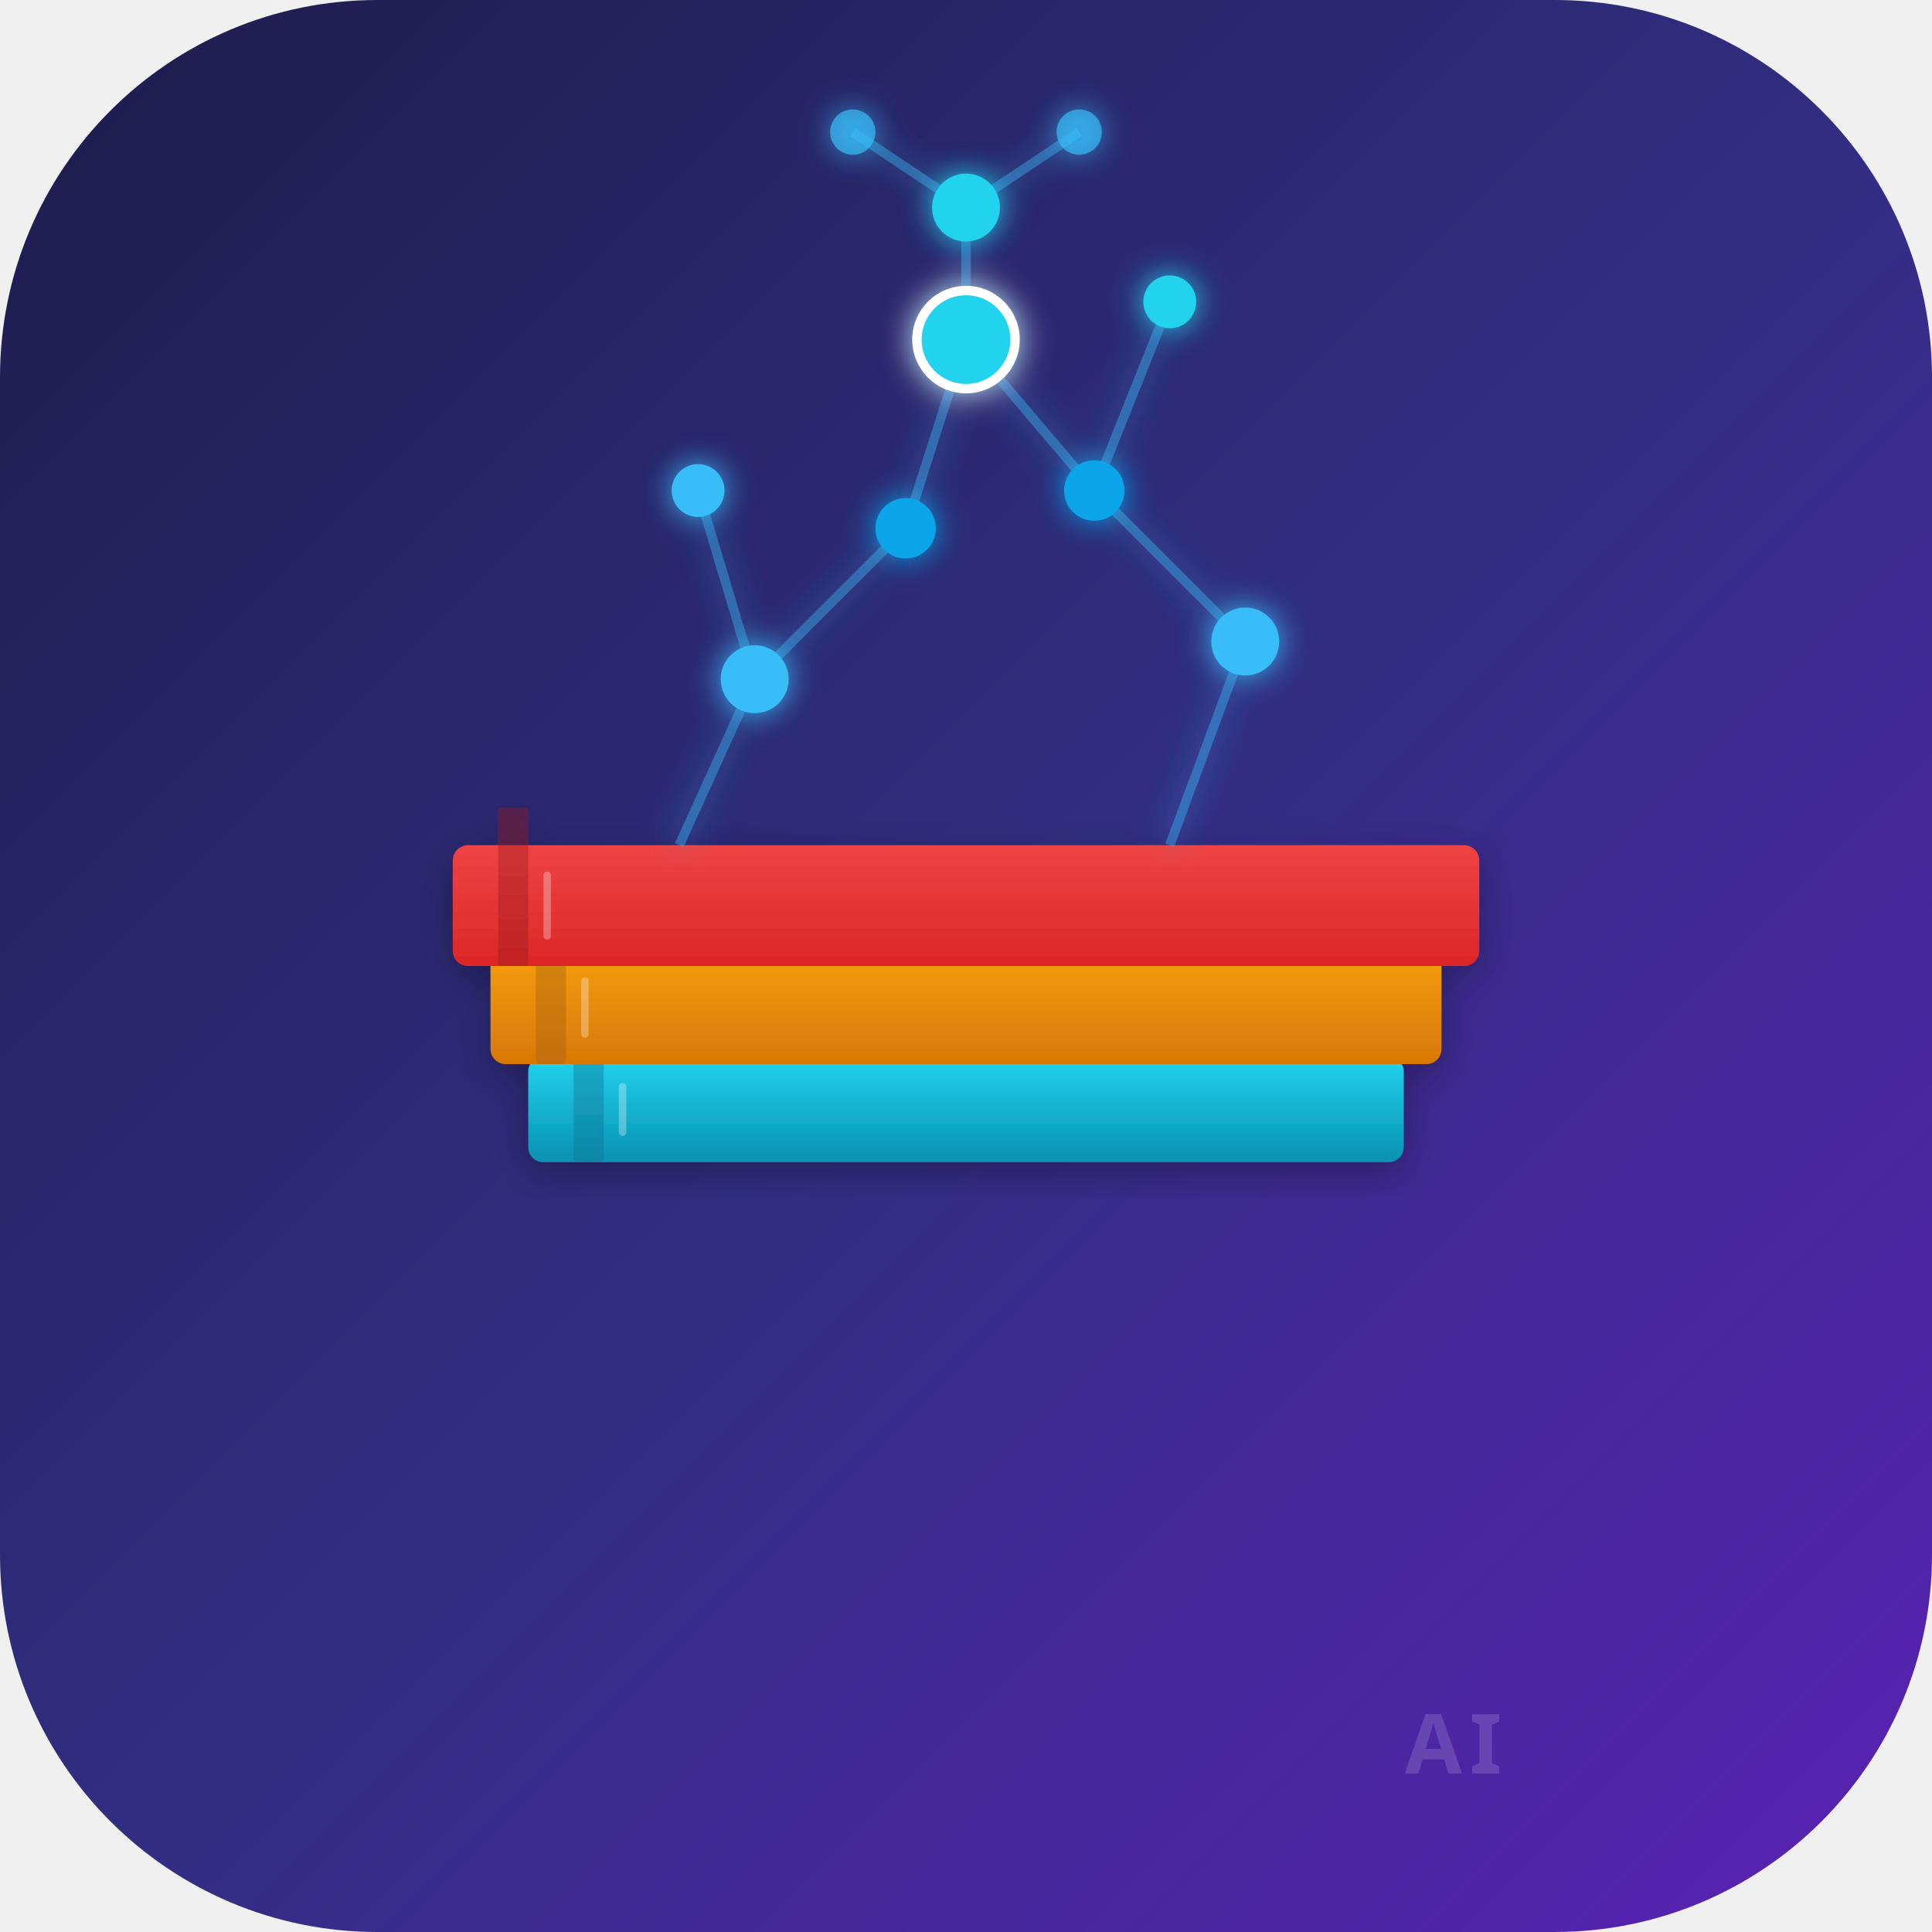
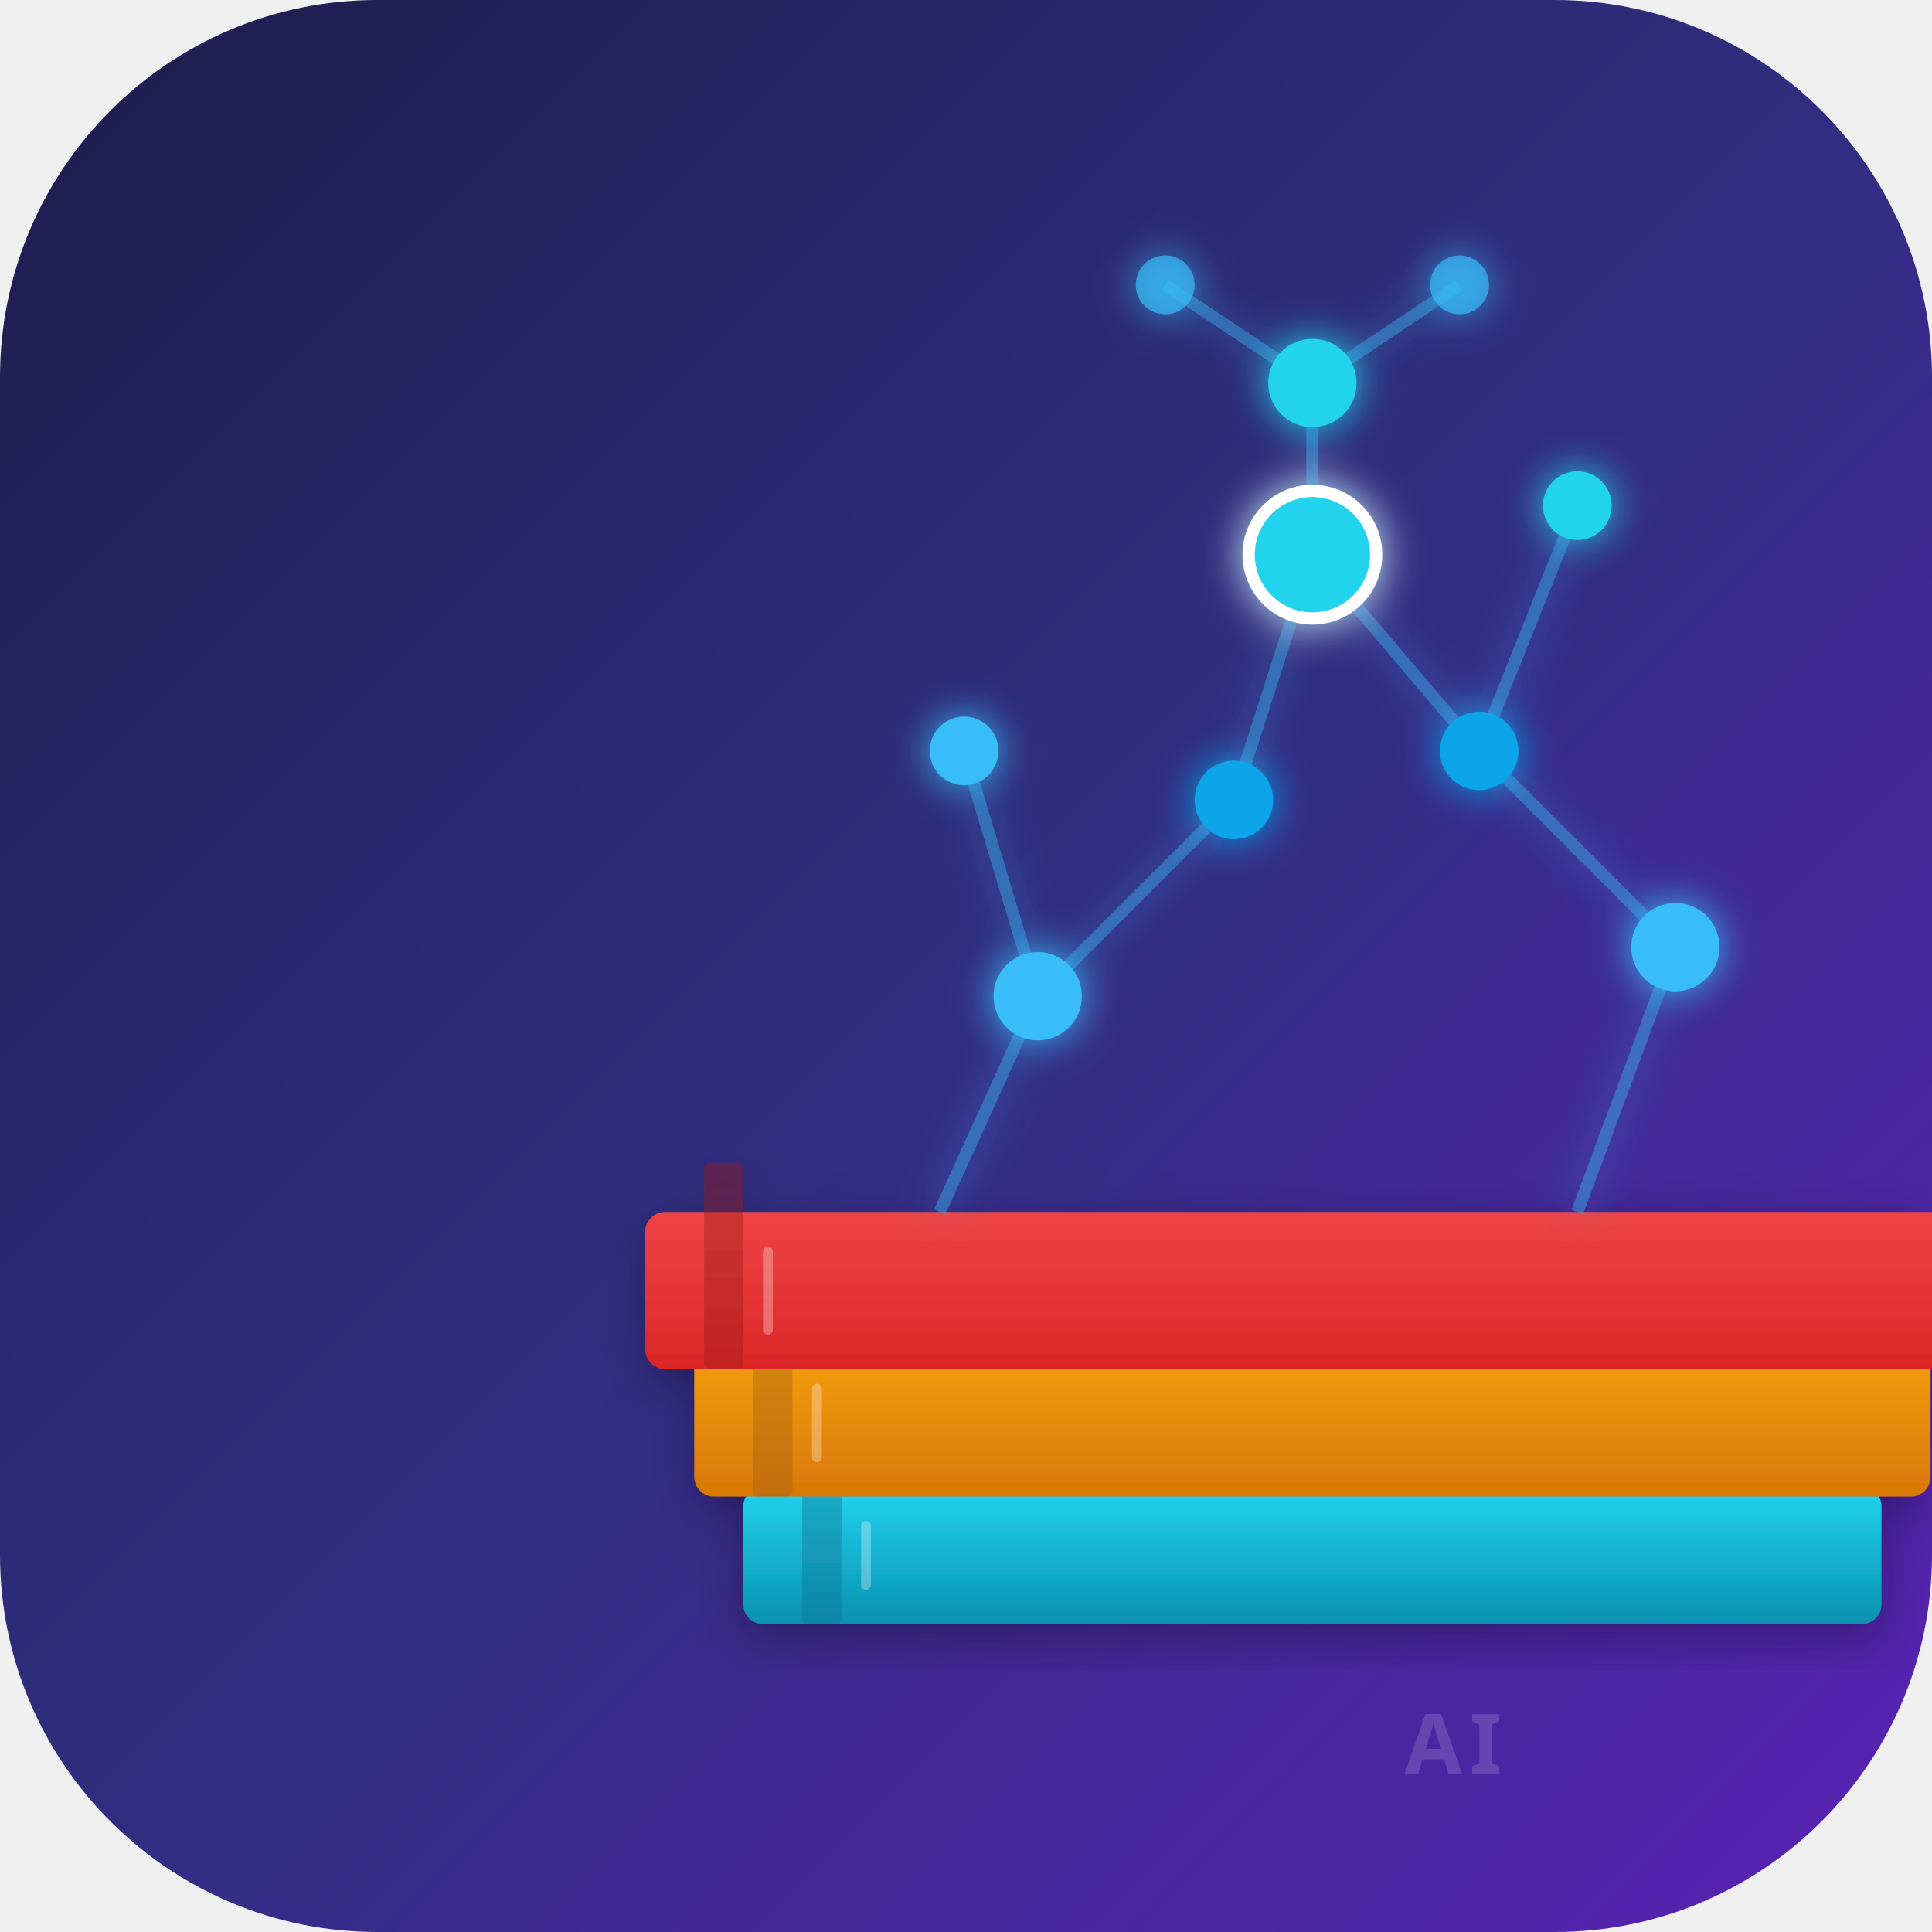
<svg xmlns="http://www.w3.org/2000/svg" viewBox="0 0 512 512">
  <defs>
    <linearGradient id="bg" x1="0" y1="0" x2="1" y2="1">
      <stop offset="0%" stop-color="#1e1b4b" />
      <stop offset="50%" stop-color="#312e81" />
      <stop offset="100%" stop-color="#5b21b6" />
    </linearGradient>
    <linearGradient id="b1" x1="0" y1="0" x2="0" y2="1">
      <stop offset="0%" stop-color="#ef4444" />
      <stop offset="100%" stop-color="#dc2626" />
    </linearGradient>
    <linearGradient id="b2" x1="0" y1="0" x2="0" y2="1">
      <stop offset="0%" stop-color="#f59e0b" />
      <stop offset="100%" stop-color="#d97706" />
    </linearGradient>
    <linearGradient id="b3" x1="0" y1="0" x2="0" y2="1">
      <stop offset="0%" stop-color="#22d3ee" />
      <stop offset="100%" stop-color="#0891b2" />
    </linearGradient>
    <filter id="shadow">
      <feDropShadow dx="0" dy="3" stdDeviation="5" flood-color="#000" flood-opacity="0.3" />
    </filter>
    <filter id="glow">
      <feGaussianBlur stdDeviation="4" result="b" />
      <feComposite in="SourceGraphic" in2="b" operator="over" />
    </filter>
  </defs>
  <rect width="512" height="512" rx="100" fill="url(#bg)" />
-   <g filter="url(#shadow)">
-     <rect x="140" y="280" width="232" height="28" rx="4" fill="url(#b3)" />
-     <rect x="152" y="270" width="8" height="38" rx="1" fill="#0e7490" opacity="0.4" />
-     <rect x="130" y="252" width="252" height="30" rx="4" fill="url(#b2)" />
-     <rect x="142" y="242" width="8" height="40" rx="1" fill="#a16207" opacity="0.4" />
-     <rect x="120" y="224" width="272" height="32" rx="4" fill="url(#b1)" />
-     <rect x="132" y="214" width="8" height="42" rx="1" fill="#991b1b" opacity="0.4" />
-     <line x1="145" y1="232" x2="145" y2="248" stroke="#fff" stroke-width="2" opacity="0.3" stroke-linecap="round" />
-     <line x1="155" y1="260" x2="155" y2="274" stroke="#fff" stroke-width="2" opacity="0.3" stroke-linecap="round" />
-     <line x1="165" y1="288" x2="165" y2="300" stroke="#fff" stroke-width="2" opacity="0.3" stroke-linecap="round" />
-   </g>
-   <g filter="url(#glow)">
-     <g stroke="#38bdf8" stroke-width="2.5" opacity="0.4" fill="none">
-       <line x1="180" y1="224" x2="200" y2="180" />
-       <line x1="200" y1="180" x2="185" y2="130" />
-       <line x1="200" y1="180" x2="240" y2="140" />
-       <line x1="240" y1="140" x2="256" y2="90" />
-       <line x1="256" y1="90" x2="256" y2="55" />
-       <line x1="256" y1="90" x2="290" y2="130" />
-       <line x1="290" y1="130" x2="310" y2="80" />
-       <line x1="290" y1="130" x2="330" y2="170" />
-       <line x1="330" y1="170" x2="310" y2="224" />
-       <line x1="256" y1="55" x2="226" y2="35" />
-       <line x1="256" y1="55" x2="286" y2="35" />
+   <g transform="translate(15, 30) scale(1.3)">
+     <g filter="url(#shadow)">
+       <rect x="140" y="280" width="232" height="28" rx="4" fill="url(#b3)" />
+       <rect x="152" y="270" width="8" height="38" rx="1" fill="#0e7490" opacity="0.4" />
+       <rect x="130" y="252" width="252" height="30" rx="4" fill="url(#b2)" />
+       <rect x="142" y="242" width="8" height="40" rx="1" fill="#a16207" opacity="0.4" />
+       <rect x="120" y="224" width="272" height="32" rx="4" fill="url(#b1)" />
+       <rect x="132" y="214" width="8" height="42" rx="1" fill="#991b1b" opacity="0.4" />
+       <line x1="145" y1="232" x2="145" y2="248" stroke="#fff" stroke-width="2" opacity="0.3" stroke-linecap="round" />
+       <line x1="155" y1="260" x2="155" y2="274" stroke="#fff" stroke-width="2" opacity="0.3" stroke-linecap="round" />
+       <line x1="165" y1="288" x2="165" y2="300" stroke="#fff" stroke-width="2" opacity="0.3" stroke-linecap="round" />
    </g>
-     <circle cx="200" cy="180" r="9" fill="#38bdf8" />
-     <circle cx="240" cy="140" r="8" fill="#0ea5e9" />
-     <circle cx="290" cy="130" r="8" fill="#0ea5e9" />
-     <circle cx="330" cy="170" r="9" fill="#38bdf8" />
-     <circle cx="185" cy="130" r="7" fill="#38bdf8" />
-     <circle cx="310" cy="80" r="7" fill="#22d3ee" />
-     <circle cx="256" cy="90" r="13" fill="#22d3ee" stroke="#fff" stroke-width="2.5" />
-     <circle cx="256" cy="55" r="9" fill="#22d3ee" />
-     <circle cx="226" cy="35" r="6" fill="#38bdf8" opacity="0.7" />
-     <circle cx="286" cy="35" r="6" fill="#38bdf8" opacity="0.7" />
+     <g filter="url(#glow)">
+       <g stroke="#38bdf8" stroke-width="2.5" opacity="0.4" fill="none">
+         <line x1="180" y1="224" x2="200" y2="180" />
+         <line x1="200" y1="180" x2="185" y2="130" />
+         <line x1="200" y1="180" x2="240" y2="140" />
+         <line x1="240" y1="140" x2="256" y2="90" />
+         <line x1="256" y1="90" x2="256" y2="55" />
+         <line x1="256" y1="90" x2="290" y2="130" />
+         <line x1="290" y1="130" x2="310" y2="80" />
+         <line x1="290" y1="130" x2="330" y2="170" />
+         <line x1="330" y1="170" x2="310" y2="224" />
+         <line x1="256" y1="55" x2="226" y2="35" />
+         <line x1="256" y1="55" x2="286" y2="35" />
+       </g>
+       <circle cx="200" cy="180" r="9" fill="#38bdf8" />
+       <circle cx="240" cy="140" r="8" fill="#0ea5e9" />
+       <circle cx="290" cy="130" r="8" fill="#0ea5e9" />
+       <circle cx="330" cy="170" r="9" fill="#38bdf8" />
+       <circle cx="185" cy="130" r="7" fill="#38bdf8" />
+       <circle cx="310" cy="80" r="7" fill="#22d3ee" />
+       <circle cx="256" cy="90" r="13" fill="#22d3ee" stroke="#fff" stroke-width="2.5" />
+       <circle cx="256" cy="55" r="9" fill="#22d3ee" />
+       <circle cx="226" cy="35" r="6" fill="#38bdf8" opacity="0.7" />
+       <circle cx="286" cy="35" r="6" fill="#38bdf8" opacity="0.7" />
+     </g>
  </g>
  <text x="398" y="470" font-family="system-ui,sans-serif" font-size="22" font-weight="700" fill="#fff" text-anchor="end" opacity="0.15" letter-spacing="2">AI</text>
</svg>
